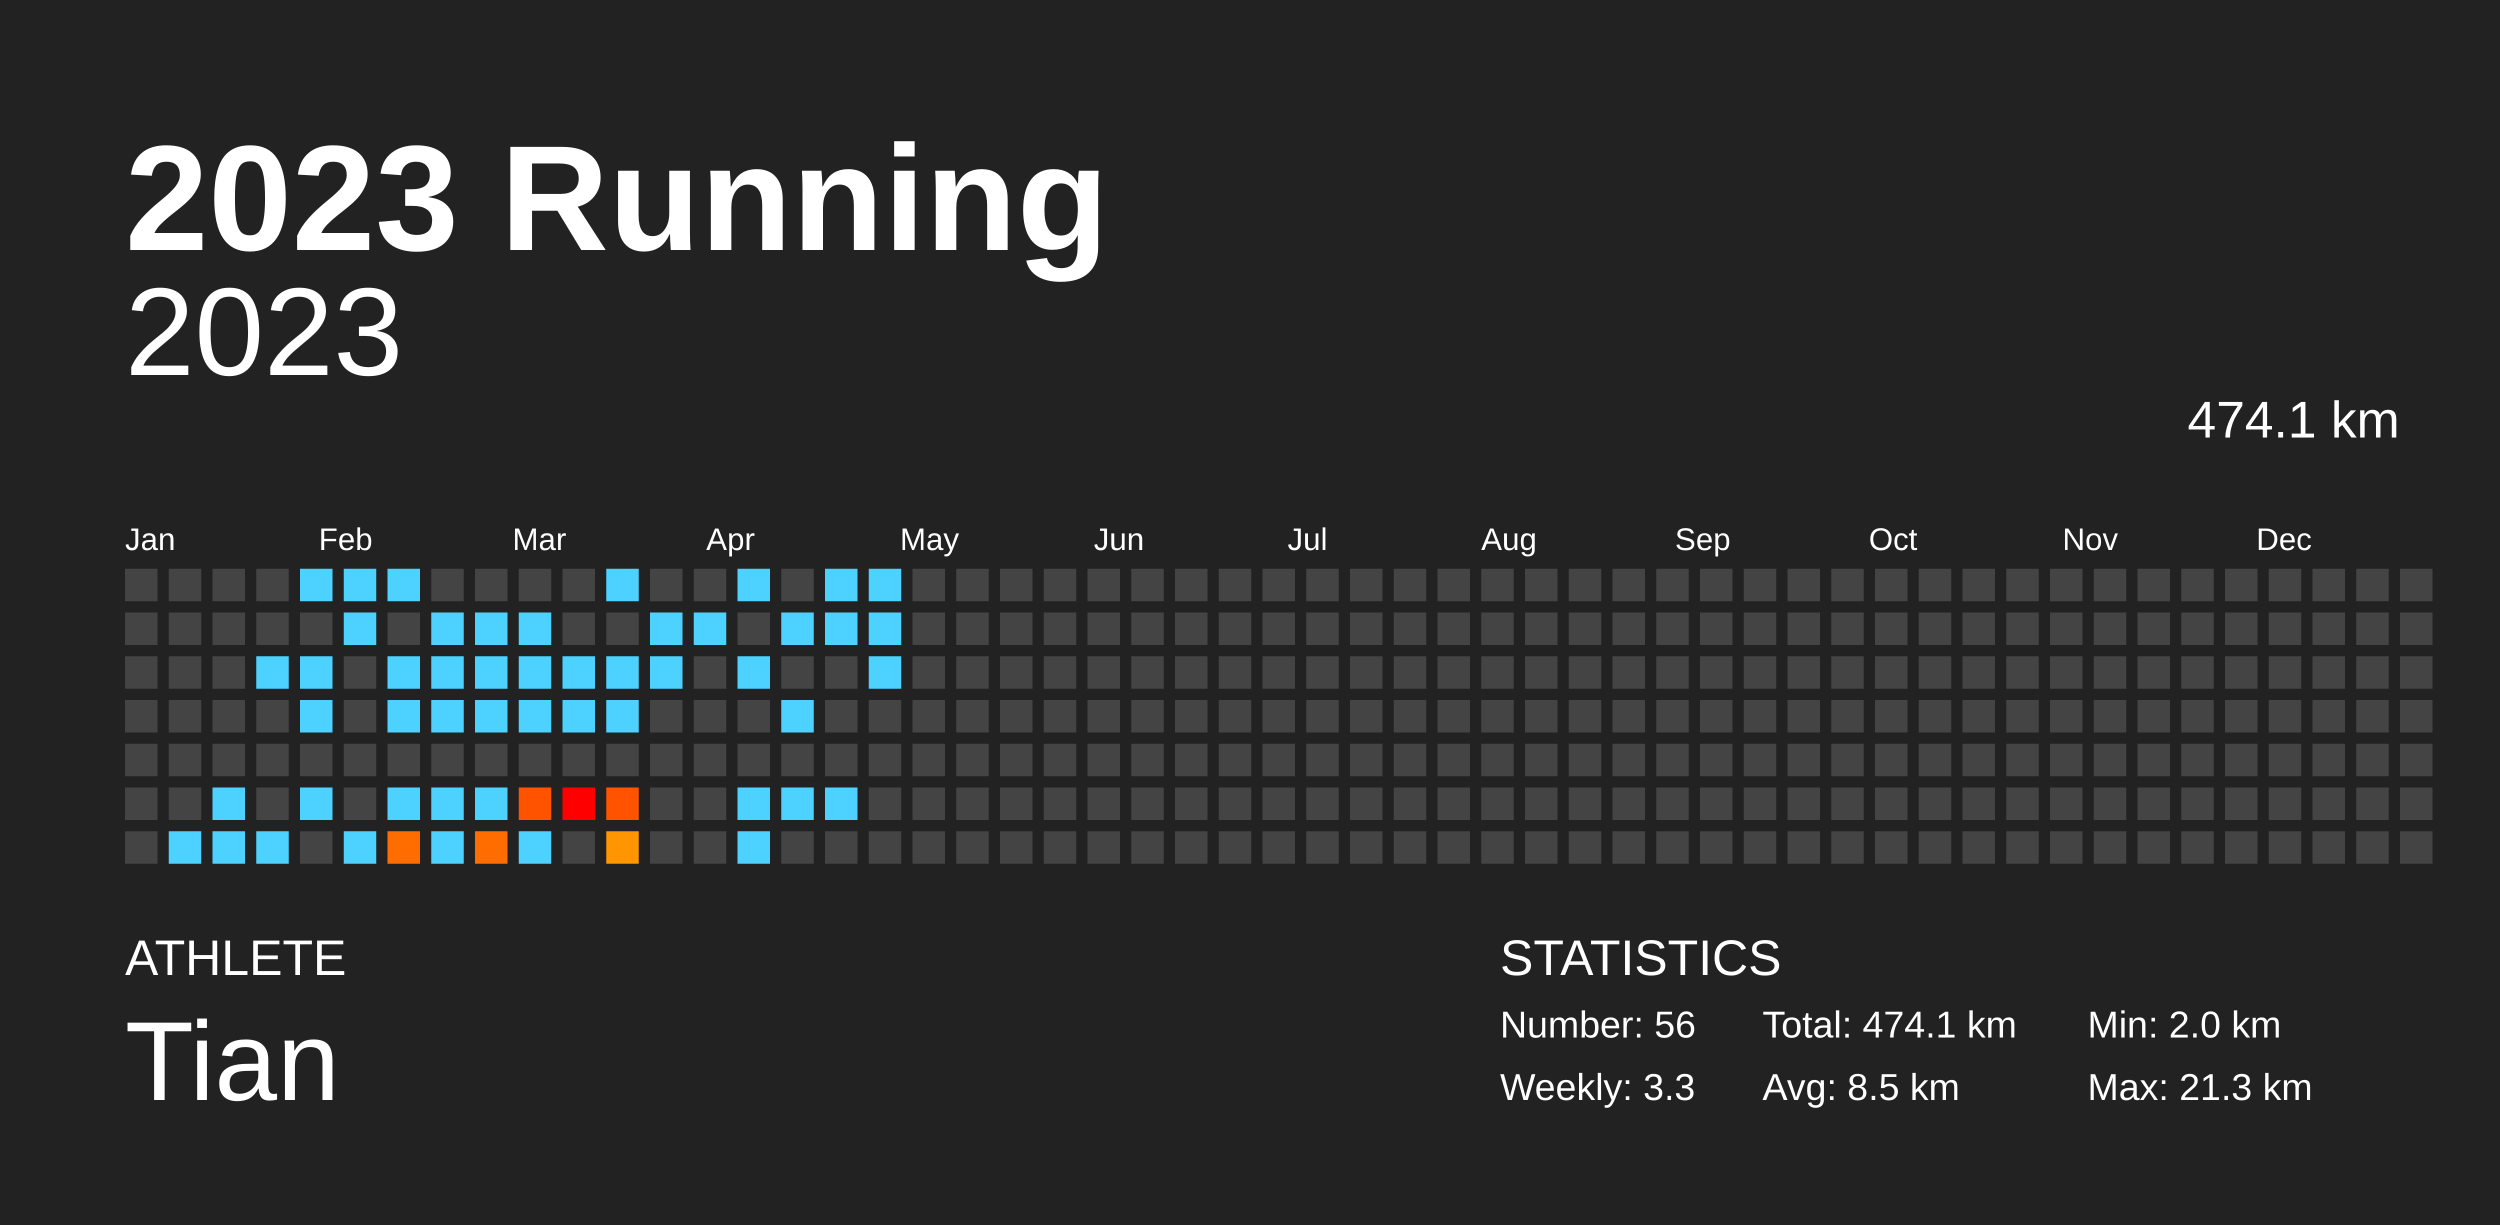
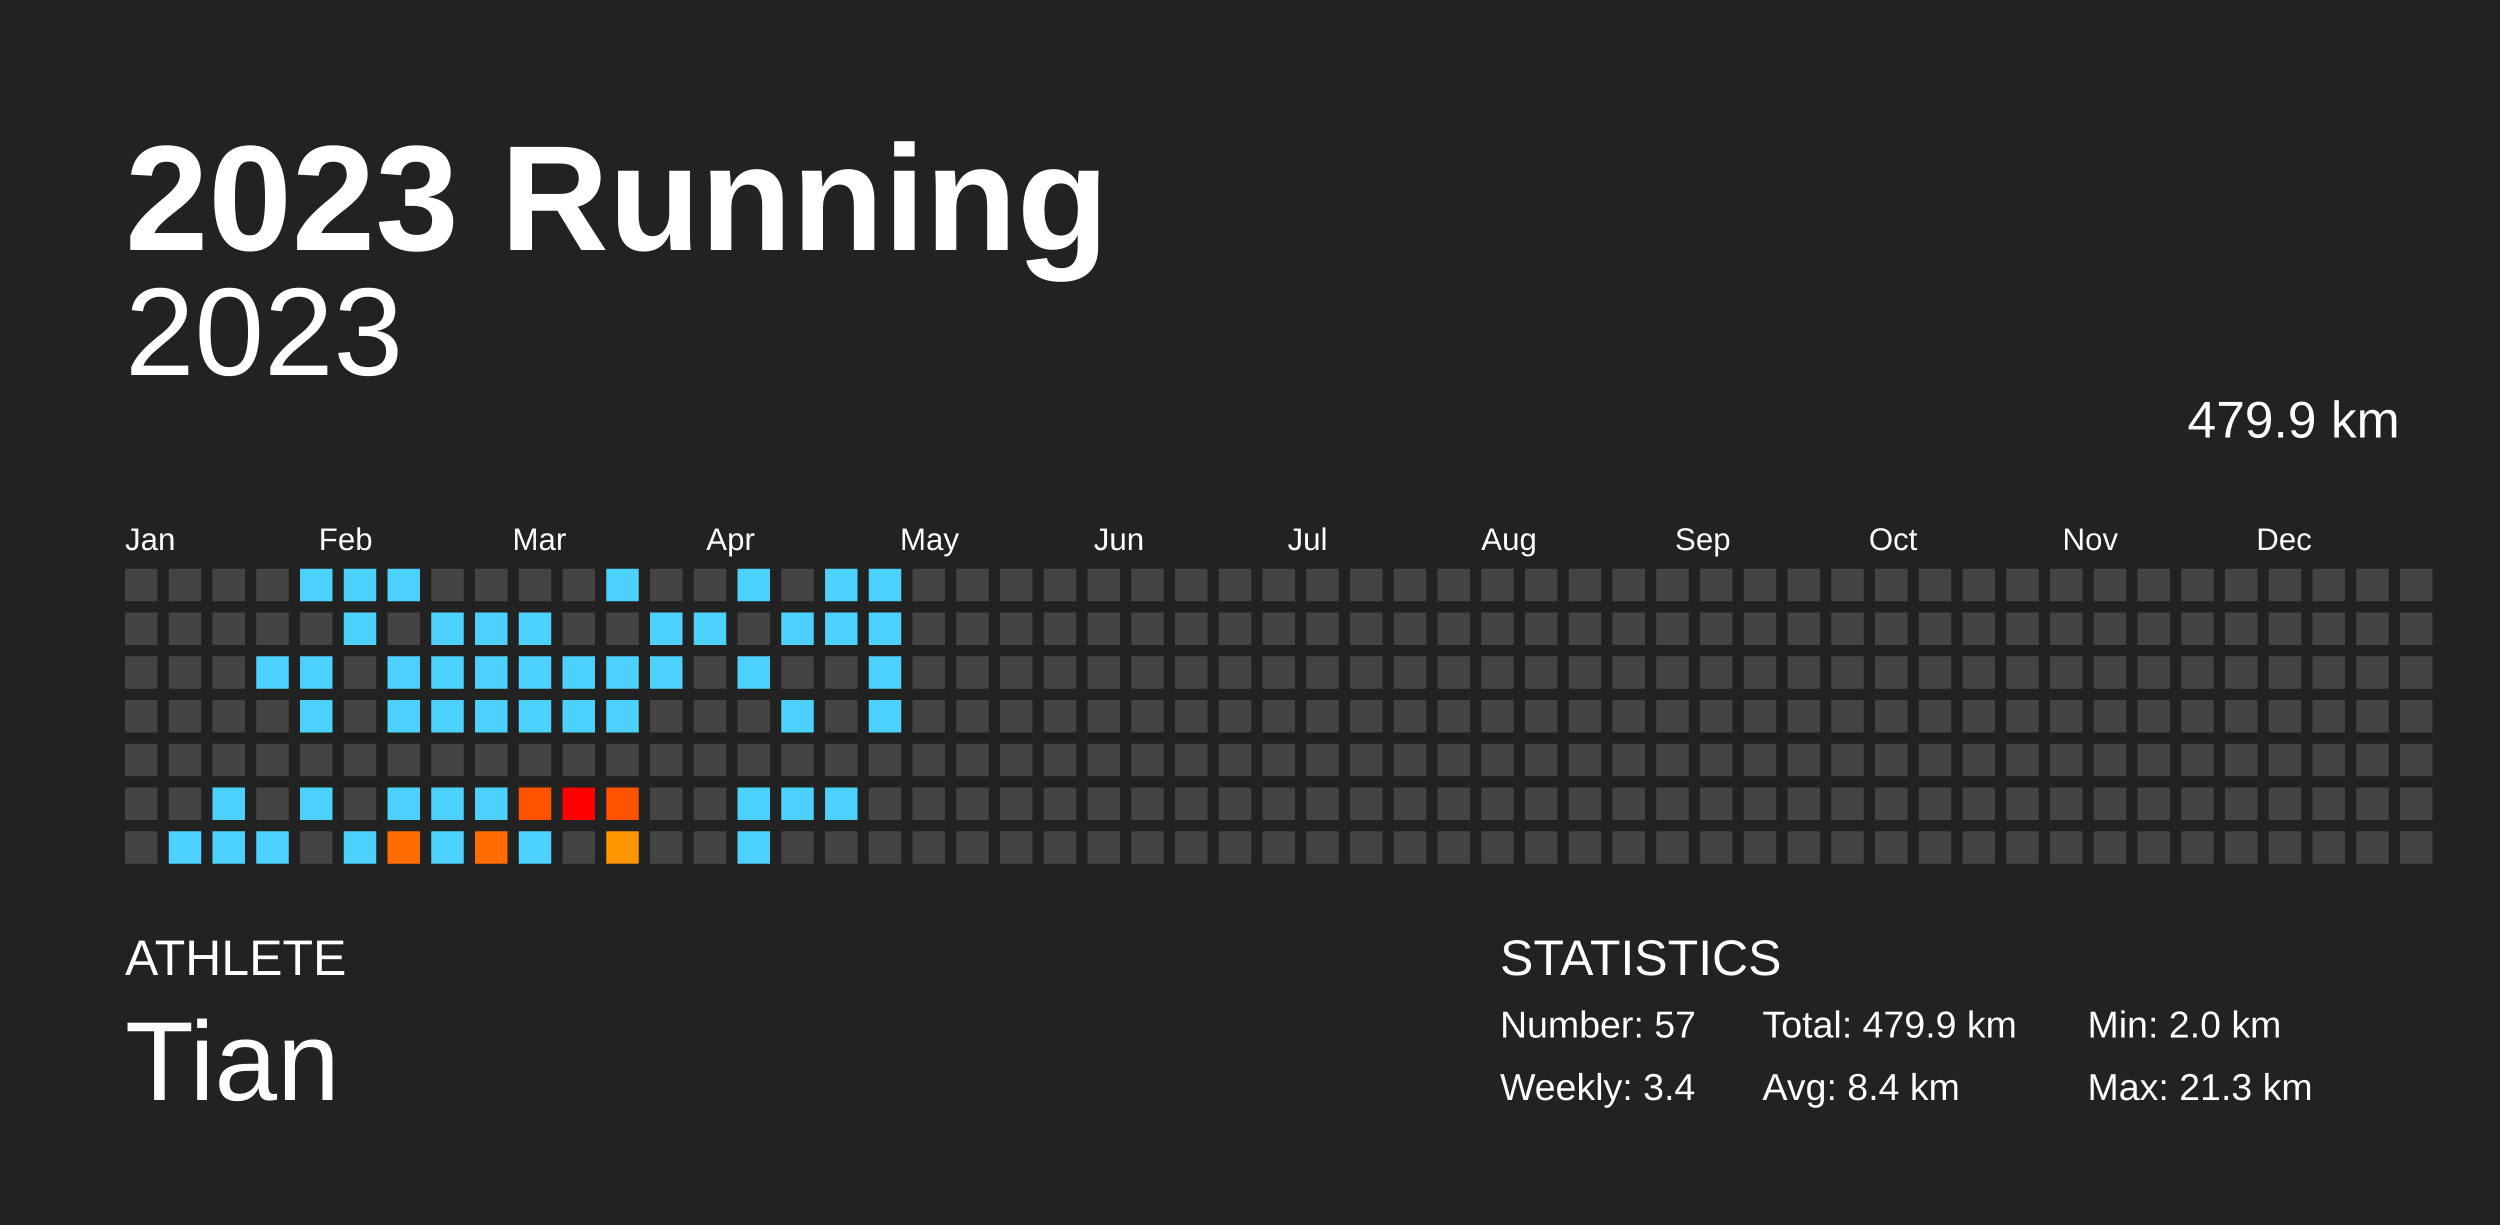
<svg xmlns="http://www.w3.org/2000/svg" baseProfile="full" height="98mm" version="1.1" viewBox="0,0,200,98" width="200mm">
  <defs />
  <rect fill="#222222" height="98" width="200" x="0" y="0" />
  <text fill="#FFFFFF" style="font-size:12px; font-family:Arial; font-weight:bold;" x="10" y="20">2023 Running</text>
  <text fill="#FFFFFF" style="font-size:4px; font-family:Arial" x="10" y="78">ATHLETE</text>
  <text fill="#FFFFFF" style="font-size:9px; font-family:Arial" x="10" y="88">Tian</text>
  <text fill="#FFFFFF" style="font-size:4px; font-family:Arial" x="120" y="78">STATISTICS</text>
-   <text fill="#FFFFFF" style="font-size:3px; font-family:Arial" x="120" y="83">Number: 56</text>
-   <text fill="#FFFFFF" style="font-size:3px; font-family:Arial" x="120" y="88">Weekly: 3.3</text>
-   <text fill="#FFFFFF" style="font-size:3px; font-family:Arial" x="141" y="83">Total: 474.1 km</text>
-   <text fill="#FFFFFF" style="font-size:3px; font-family:Arial" x="141" y="88">Avg: 8.5 km</text>
+   <text fill="#FFFFFF" style="font-size:3px; font-family:Arial" x="120" y="83">Number: 57</text>
+   <text fill="#FFFFFF" style="font-size:3px; font-family:Arial" x="120" y="88">Weekly: 3.4</text>
+   <text fill="#FFFFFF" style="font-size:3px; font-family:Arial" x="141" y="83">Total: 479.9 km</text>
+   <text fill="#FFFFFF" style="font-size:3px; font-family:Arial" x="141" y="88">Avg: 8.4 km</text>
  <text fill="#FFFFFF" style="font-size:3px; font-family:Arial" x="167" y="83">Min: 2.0 km</text>
  <text fill="#FFFFFF" style="font-size:3px; font-family:Arial" x="167" y="88">Max: 21.3 km</text>
  <text alignment-baseline="hanging" fill="#FFFFFF" style="font-size:10.0px; font-family:Arial;" x="10" y="30">2023</text>
-   <text alignment-baseline="hanging" fill="#FFFFFF" style="font-size:4.125px; font-family:Arial;" x="175" y="35">474.1 km</text>
+   <text alignment-baseline="hanging" fill="#FFFFFF" style="font-size:4.125px; font-family:Arial;" x="175" y="35">479.9 km</text>
  <text fill="#FFFFFF" style="font-size:2.5px; font-family:Arial" x="10.0" y="44">Jan</text>
  <text fill="#FFFFFF" style="font-size:2.5px; font-family:Arial" x="25.5" y="44">Feb</text>
  <text fill="#FFFFFF" style="font-size:2.5px; font-family:Arial" x="41.0" y="44">Mar</text>
  <text fill="#FFFFFF" style="font-size:2.5px; font-family:Arial" x="56.5" y="44">Apr</text>
  <text fill="#FFFFFF" style="font-size:2.5px; font-family:Arial" x="72.0" y="44">May</text>
  <text fill="#FFFFFF" style="font-size:2.5px; font-family:Arial" x="87.5" y="44">Jun</text>
  <text fill="#FFFFFF" style="font-size:2.5px; font-family:Arial" x="103.0" y="44">Jul</text>
  <text fill="#FFFFFF" style="font-size:2.5px; font-family:Arial" x="118.5" y="44">Aug</text>
  <text fill="#FFFFFF" style="font-size:2.5px; font-family:Arial" x="134.0" y="44">Sep</text>
  <text fill="#FFFFFF" style="font-size:2.5px; font-family:Arial" x="149.5" y="44">Oct</text>
  <text fill="#FFFFFF" style="font-size:2.5px; font-family:Arial" x="165.0" y="44">Nov</text>
  <text fill="#FFFFFF" style="font-size:2.5px; font-family:Arial" x="180.5" y="44">Dec</text>
  <rect fill="#444444" height="2.6" width="2.6" x="10.0" y="45.5" />
  <rect fill="#444444" height="2.6" width="2.6" x="10.0" y="49.0" />
  <rect fill="#444444" height="2.6" width="2.6" x="10.0" y="52.5" />
  <rect fill="#444444" height="2.6" width="2.6" x="10.0" y="56.0" />
  <rect fill="#444444" height="2.6" width="2.6" x="10.0" y="59.5" />
  <rect fill="#444444" height="2.6" width="2.6" x="10.0" y="63.0" />
  <rect fill="#444444" height="2.6" width="2.6" x="10.0" y="66.5" />
  <rect fill="#444444" height="2.6" width="2.6" x="13.5" y="45.5" />
  <rect fill="#444444" height="2.6" width="2.6" x="13.5" y="49.0" />
  <rect fill="#444444" height="2.6" width="2.6" x="13.5" y="52.5" />
  <rect fill="#444444" height="2.6" width="2.6" x="13.5" y="56.0" />
  <rect fill="#444444" height="2.6" width="2.6" x="13.5" y="59.5" />
  <rect fill="#444444" height="2.6" width="2.6" x="13.5" y="63.0" />
  <rect fill="#4dd2ff" height="2.6" width="2.6" x="13.5" y="66.5" />
  <rect fill="#444444" height="2.6" width="2.6" x="17.0" y="45.5" />
  <rect fill="#444444" height="2.6" width="2.6" x="17.0" y="49.0" />
  <rect fill="#444444" height="2.6" width="2.6" x="17.0" y="52.5" />
  <rect fill="#444444" height="2.6" width="2.6" x="17.0" y="56.0" />
  <rect fill="#444444" height="2.6" width="2.6" x="17.0" y="59.5" />
  <rect fill="#4dd2ff" height="2.6" width="2.6" x="17.0" y="63.0" />
  <rect fill="#4dd2ff" height="2.6" width="2.6" x="17.0" y="66.5" />
  <rect fill="#444444" height="2.6" width="2.6" x="20.5" y="45.5" />
  <rect fill="#444444" height="2.6" width="2.6" x="20.5" y="49.0" />
  <rect fill="#4dd2ff" height="2.6" width="2.6" x="20.5" y="52.5" />
  <rect fill="#444444" height="2.6" width="2.6" x="20.5" y="56.0" />
  <rect fill="#444444" height="2.6" width="2.6" x="20.5" y="59.5" />
  <rect fill="#444444" height="2.6" width="2.6" x="20.5" y="63.0" />
  <rect fill="#4dd2ff" height="2.6" width="2.6" x="20.5" y="66.5" />
  <rect fill="#4dd2ff" height="2.6" width="2.6" x="24.0" y="45.5" />
  <rect fill="#444444" height="2.6" width="2.6" x="24.0" y="49.0" />
  <rect fill="#4dd2ff" height="2.6" width="2.6" x="24.0" y="52.5" />
  <rect fill="#4dd2ff" height="2.6" width="2.6" x="24.0" y="56.0" />
  <rect fill="#444444" height="2.6" width="2.6" x="24.0" y="59.5" />
  <rect fill="#4dd2ff" height="2.6" width="2.6" x="24.0" y="63.0" />
  <rect fill="#444444" height="2.6" width="2.6" x="24.0" y="66.5" />
  <rect fill="#4dd2ff" height="2.6" width="2.6" x="27.5" y="45.5" />
  <rect fill="#4dd2ff" height="2.6" width="2.6" x="27.5" y="49.0" />
  <rect fill="#444444" height="2.6" width="2.6" x="27.5" y="52.5" />
  <rect fill="#444444" height="2.6" width="2.6" x="27.5" y="56.0" />
  <rect fill="#444444" height="2.6" width="2.6" x="27.5" y="59.5" />
  <rect fill="#444444" height="2.6" width="2.6" x="27.5" y="63.0" />
  <rect fill="#4dd2ff" height="2.6" width="2.6" x="27.5" y="66.5" />
  <rect fill="#4dd2ff" height="2.6" width="2.6" x="31.0" y="45.5" />
  <rect fill="#444444" height="2.6" width="2.6" x="31.0" y="49.0" />
  <rect fill="#4dd2ff" height="2.6" width="2.6" x="31.0" y="52.5" />
  <rect fill="#4dd2ff" height="2.6" width="2.6" x="31.0" y="56.0" />
  <rect fill="#444444" height="2.6" width="2.6" x="31.0" y="59.5" />
  <rect fill="#4dd2ff" height="2.6" width="2.6" x="31.0" y="63.0" />
  <rect fill="#ff6d00" height="2.6" width="2.6" x="31.0" y="66.5" />
  <rect fill="#444444" height="2.6" width="2.6" x="34.5" y="45.5" />
  <rect fill="#4dd2ff" height="2.6" width="2.6" x="34.5" y="49.0" />
  <rect fill="#4dd2ff" height="2.6" width="2.6" x="34.5" y="52.5" />
  <rect fill="#4dd2ff" height="2.6" width="2.6" x="34.5" y="56.0" />
  <rect fill="#444444" height="2.6" width="2.6" x="34.5" y="59.5" />
  <rect fill="#4dd2ff" height="2.6" width="2.6" x="34.5" y="63.0" />
  <rect fill="#4dd2ff" height="2.6" width="2.6" x="34.5" y="66.5" />
  <rect fill="#444444" height="2.6" width="2.6" x="38.0" y="45.5" />
  <rect fill="#4dd2ff" height="2.6" width="2.6" x="38.0" y="49.0" />
  <rect fill="#4dd2ff" height="2.6" width="2.6" x="38.0" y="52.5" />
  <rect fill="#4dd2ff" height="2.6" width="2.6" x="38.0" y="56.0" />
  <rect fill="#444444" height="2.6" width="2.6" x="38.0" y="59.5" />
  <rect fill="#4dd2ff" height="2.6" width="2.6" x="38.0" y="63.0" />
  <rect fill="#ff6d00" height="2.6" width="2.6" x="38.0" y="66.5" />
  <rect fill="#444444" height="2.6" width="2.6" x="41.5" y="45.5" />
  <rect fill="#4dd2ff" height="2.6" width="2.6" x="41.5" y="49.0" />
  <rect fill="#4dd2ff" height="2.6" width="2.6" x="41.5" y="52.5" />
  <rect fill="#4dd2ff" height="2.6" width="2.6" x="41.5" y="56.0" />
  <rect fill="#444444" height="2.6" width="2.6" x="41.5" y="59.5" />
  <rect fill="#ff5300" height="2.6" width="2.6" x="41.5" y="63.0" />
  <rect fill="#4dd2ff" height="2.6" width="2.6" x="41.5" y="66.5" />
  <rect fill="#444444" height="2.6" width="2.6" x="45.0" y="45.5" />
  <rect fill="#444444" height="2.6" width="2.6" x="45.0" y="49.0" />
  <rect fill="#4dd2ff" height="2.6" width="2.6" x="45.0" y="52.5" />
  <rect fill="#4dd2ff" height="2.6" width="2.6" x="45.0" y="56.0" />
  <rect fill="#444444" height="2.6" width="2.6" x="45.0" y="59.5" />
  <rect fill="red" height="2.6" width="2.6" x="45.0" y="63.0" />
  <rect fill="#444444" height="2.6" width="2.6" x="45.0" y="66.5" />
  <rect fill="#4dd2ff" height="2.6" width="2.6" x="48.5" y="45.5" />
  <rect fill="#444444" height="2.6" width="2.6" x="48.5" y="49.0" />
  <rect fill="#4dd2ff" height="2.6" width="2.6" x="48.5" y="52.5" />
  <rect fill="#4dd2ff" height="2.6" width="2.6" x="48.5" y="56.0" />
  <rect fill="#444444" height="2.6" width="2.6" x="48.5" y="59.5" />
  <rect fill="#ff5300" height="2.6" width="2.6" x="48.5" y="63.0" />
  <rect fill="#ff9500" height="2.6" width="2.6" x="48.5" y="66.5" />
  <rect fill="#444444" height="2.6" width="2.6" x="52.0" y="45.5" />
  <rect fill="#4dd2ff" height="2.6" width="2.6" x="52.0" y="49.0" />
  <rect fill="#4dd2ff" height="2.6" width="2.6" x="52.0" y="52.5" />
  <rect fill="#444444" height="2.6" width="2.6" x="52.0" y="56.0" />
  <rect fill="#444444" height="2.6" width="2.6" x="52.0" y="59.5" />
  <rect fill="#444444" height="2.6" width="2.6" x="52.0" y="63.0" />
  <rect fill="#444444" height="2.6" width="2.6" x="52.0" y="66.5" />
  <rect fill="#444444" height="2.6" width="2.6" x="55.5" y="45.5" />
  <rect fill="#4dd2ff" height="2.6" width="2.6" x="55.5" y="49.0" />
  <rect fill="#444444" height="2.6" width="2.6" x="55.5" y="52.5" />
  <rect fill="#444444" height="2.6" width="2.6" x="55.5" y="56.0" />
  <rect fill="#444444" height="2.6" width="2.6" x="55.5" y="59.5" />
  <rect fill="#444444" height="2.6" width="2.6" x="55.5" y="63.0" />
  <rect fill="#444444" height="2.6" width="2.6" x="55.5" y="66.5" />
  <rect fill="#4dd2ff" height="2.6" width="2.6" x="59.0" y="45.5" />
  <rect fill="#444444" height="2.6" width="2.6" x="59.0" y="49.0" />
  <rect fill="#4dd2ff" height="2.6" width="2.6" x="59.0" y="52.5" />
  <rect fill="#444444" height="2.6" width="2.6" x="59.0" y="56.0" />
  <rect fill="#444444" height="2.6" width="2.6" x="59.0" y="59.5" />
  <rect fill="#4dd2ff" height="2.6" width="2.6" x="59.0" y="63.0" />
  <rect fill="#4dd2ff" height="2.6" width="2.6" x="59.0" y="66.5" />
  <rect fill="#444444" height="2.6" width="2.6" x="62.5" y="45.5" />
  <rect fill="#4dd2ff" height="2.6" width="2.6" x="62.5" y="49.0" />
  <rect fill="#444444" height="2.6" width="2.6" x="62.5" y="52.5" />
  <rect fill="#4dd2ff" height="2.6" width="2.6" x="62.5" y="56.0" />
  <rect fill="#444444" height="2.6" width="2.6" x="62.5" y="59.5" />
  <rect fill="#4dd2ff" height="2.6" width="2.6" x="62.5" y="63.0" />
  <rect fill="#444444" height="2.6" width="2.6" x="62.5" y="66.5" />
  <rect fill="#4dd2ff" height="2.6" width="2.6" x="66.0" y="45.5" />
  <rect fill="#4dd2ff" height="2.6" width="2.6" x="66.0" y="49.0" />
  <rect fill="#444444" height="2.6" width="2.6" x="66.0" y="52.5" />
  <rect fill="#444444" height="2.6" width="2.6" x="66.0" y="56.0" />
  <rect fill="#444444" height="2.6" width="2.6" x="66.0" y="59.5" />
  <rect fill="#4dd2ff" height="2.6" width="2.6" x="66.0" y="63.0" />
  <rect fill="#444444" height="2.6" width="2.6" x="66.0" y="66.5" />
  <rect fill="#4dd2ff" height="2.6" width="2.6" x="69.5" y="45.5" />
  <rect fill="#4dd2ff" height="2.6" width="2.6" x="69.5" y="49.0" />
  <rect fill="#4dd2ff" height="2.6" width="2.6" x="69.5" y="52.5" />
-   <rect fill="#444444" height="2.6" width="2.6" x="69.5" y="56.0" />
+   <rect fill="#4dd2ff" height="2.6" width="2.6" x="69.5" y="56.0" />
  <rect fill="#444444" height="2.6" width="2.6" x="69.5" y="59.5" />
  <rect fill="#444444" height="2.6" width="2.6" x="69.5" y="63.0" />
  <rect fill="#444444" height="2.6" width="2.6" x="69.5" y="66.5" />
  <rect fill="#444444" height="2.6" width="2.6" x="73.0" y="45.5" />
  <rect fill="#444444" height="2.6" width="2.6" x="73.0" y="49.0" />
  <rect fill="#444444" height="2.6" width="2.6" x="73.0" y="52.5" />
  <rect fill="#444444" height="2.6" width="2.6" x="73.0" y="56.0" />
  <rect fill="#444444" height="2.6" width="2.6" x="73.0" y="59.5" />
  <rect fill="#444444" height="2.6" width="2.6" x="73.0" y="63.0" />
  <rect fill="#444444" height="2.6" width="2.6" x="73.0" y="66.5" />
  <rect fill="#444444" height="2.6" width="2.6" x="76.5" y="45.5" />
  <rect fill="#444444" height="2.6" width="2.6" x="76.5" y="49.0" />
  <rect fill="#444444" height="2.6" width="2.6" x="76.5" y="52.5" />
  <rect fill="#444444" height="2.6" width="2.6" x="76.5" y="56.0" />
  <rect fill="#444444" height="2.6" width="2.6" x="76.5" y="59.5" />
  <rect fill="#444444" height="2.6" width="2.6" x="76.5" y="63.0" />
  <rect fill="#444444" height="2.6" width="2.6" x="76.5" y="66.5" />
  <rect fill="#444444" height="2.6" width="2.6" x="80.0" y="45.5" />
  <rect fill="#444444" height="2.6" width="2.6" x="80.0" y="49.0" />
  <rect fill="#444444" height="2.6" width="2.6" x="80.0" y="52.5" />
  <rect fill="#444444" height="2.6" width="2.6" x="80.0" y="56.0" />
  <rect fill="#444444" height="2.6" width="2.6" x="80.0" y="59.5" />
  <rect fill="#444444" height="2.6" width="2.6" x="80.0" y="63.0" />
  <rect fill="#444444" height="2.6" width="2.6" x="80.0" y="66.5" />
  <rect fill="#444444" height="2.6" width="2.6" x="83.5" y="45.5" />
  <rect fill="#444444" height="2.6" width="2.6" x="83.5" y="49.0" />
  <rect fill="#444444" height="2.6" width="2.6" x="83.5" y="52.5" />
  <rect fill="#444444" height="2.6" width="2.6" x="83.5" y="56.0" />
  <rect fill="#444444" height="2.6" width="2.6" x="83.5" y="59.5" />
  <rect fill="#444444" height="2.6" width="2.6" x="83.5" y="63.0" />
  <rect fill="#444444" height="2.6" width="2.6" x="83.5" y="66.5" />
  <rect fill="#444444" height="2.6" width="2.6" x="87.0" y="45.5" />
  <rect fill="#444444" height="2.6" width="2.6" x="87.0" y="49.0" />
  <rect fill="#444444" height="2.6" width="2.6" x="87.0" y="52.5" />
  <rect fill="#444444" height="2.6" width="2.6" x="87.0" y="56.0" />
  <rect fill="#444444" height="2.6" width="2.6" x="87.0" y="59.5" />
  <rect fill="#444444" height="2.6" width="2.6" x="87.0" y="63.0" />
  <rect fill="#444444" height="2.6" width="2.6" x="87.0" y="66.5" />
  <rect fill="#444444" height="2.6" width="2.6" x="90.5" y="45.5" />
  <rect fill="#444444" height="2.6" width="2.6" x="90.5" y="49.0" />
  <rect fill="#444444" height="2.6" width="2.6" x="90.5" y="52.5" />
  <rect fill="#444444" height="2.6" width="2.6" x="90.5" y="56.0" />
  <rect fill="#444444" height="2.6" width="2.6" x="90.5" y="59.5" />
  <rect fill="#444444" height="2.6" width="2.6" x="90.5" y="63.0" />
  <rect fill="#444444" height="2.6" width="2.6" x="90.5" y="66.5" />
  <rect fill="#444444" height="2.6" width="2.6" x="94.0" y="45.5" />
  <rect fill="#444444" height="2.6" width="2.6" x="94.0" y="49.0" />
  <rect fill="#444444" height="2.6" width="2.6" x="94.0" y="52.5" />
  <rect fill="#444444" height="2.6" width="2.6" x="94.0" y="56.0" />
  <rect fill="#444444" height="2.6" width="2.6" x="94.0" y="59.5" />
  <rect fill="#444444" height="2.6" width="2.6" x="94.0" y="63.0" />
  <rect fill="#444444" height="2.6" width="2.6" x="94.0" y="66.5" />
  <rect fill="#444444" height="2.6" width="2.6" x="97.5" y="45.5" />
  <rect fill="#444444" height="2.6" width="2.6" x="97.5" y="49.0" />
  <rect fill="#444444" height="2.6" width="2.6" x="97.5" y="52.5" />
  <rect fill="#444444" height="2.6" width="2.6" x="97.5" y="56.0" />
  <rect fill="#444444" height="2.6" width="2.6" x="97.5" y="59.5" />
  <rect fill="#444444" height="2.6" width="2.6" x="97.5" y="63.0" />
  <rect fill="#444444" height="2.6" width="2.6" x="97.5" y="66.5" />
  <rect fill="#444444" height="2.6" width="2.6" x="101.0" y="45.5" />
  <rect fill="#444444" height="2.6" width="2.6" x="101.0" y="49.0" />
  <rect fill="#444444" height="2.6" width="2.6" x="101.0" y="52.5" />
  <rect fill="#444444" height="2.6" width="2.6" x="101.0" y="56.0" />
  <rect fill="#444444" height="2.6" width="2.6" x="101.0" y="59.5" />
  <rect fill="#444444" height="2.6" width="2.6" x="101.0" y="63.0" />
  <rect fill="#444444" height="2.6" width="2.6" x="101.0" y="66.5" />
  <rect fill="#444444" height="2.6" width="2.6" x="104.5" y="45.5" />
  <rect fill="#444444" height="2.6" width="2.6" x="104.5" y="49.0" />
  <rect fill="#444444" height="2.6" width="2.6" x="104.5" y="52.5" />
  <rect fill="#444444" height="2.6" width="2.6" x="104.5" y="56.0" />
  <rect fill="#444444" height="2.6" width="2.6" x="104.5" y="59.5" />
  <rect fill="#444444" height="2.6" width="2.6" x="104.5" y="63.0" />
  <rect fill="#444444" height="2.6" width="2.6" x="104.5" y="66.5" />
  <rect fill="#444444" height="2.6" width="2.6" x="108.0" y="45.5" />
  <rect fill="#444444" height="2.6" width="2.6" x="108.0" y="49.0" />
  <rect fill="#444444" height="2.6" width="2.6" x="108.0" y="52.5" />
  <rect fill="#444444" height="2.6" width="2.6" x="108.0" y="56.0" />
  <rect fill="#444444" height="2.6" width="2.6" x="108.0" y="59.5" />
  <rect fill="#444444" height="2.6" width="2.6" x="108.0" y="63.0" />
  <rect fill="#444444" height="2.6" width="2.6" x="108.0" y="66.5" />
  <rect fill="#444444" height="2.6" width="2.6" x="111.5" y="45.5" />
  <rect fill="#444444" height="2.6" width="2.6" x="111.5" y="49.0" />
  <rect fill="#444444" height="2.6" width="2.6" x="111.5" y="52.5" />
  <rect fill="#444444" height="2.6" width="2.6" x="111.5" y="56.0" />
  <rect fill="#444444" height="2.6" width="2.6" x="111.5" y="59.5" />
  <rect fill="#444444" height="2.6" width="2.6" x="111.5" y="63.0" />
  <rect fill="#444444" height="2.6" width="2.6" x="111.5" y="66.5" />
  <rect fill="#444444" height="2.6" width="2.6" x="115.0" y="45.5" />
  <rect fill="#444444" height="2.6" width="2.6" x="115.0" y="49.0" />
  <rect fill="#444444" height="2.6" width="2.6" x="115.0" y="52.5" />
  <rect fill="#444444" height="2.6" width="2.6" x="115.0" y="56.0" />
  <rect fill="#444444" height="2.6" width="2.6" x="115.0" y="59.5" />
  <rect fill="#444444" height="2.6" width="2.6" x="115.0" y="63.0" />
  <rect fill="#444444" height="2.6" width="2.6" x="115.0" y="66.5" />
  <rect fill="#444444" height="2.6" width="2.6" x="118.5" y="45.5" />
  <rect fill="#444444" height="2.6" width="2.6" x="118.5" y="49.0" />
  <rect fill="#444444" height="2.6" width="2.6" x="118.5" y="52.5" />
  <rect fill="#444444" height="2.6" width="2.6" x="118.5" y="56.0" />
  <rect fill="#444444" height="2.6" width="2.6" x="118.5" y="59.5" />
  <rect fill="#444444" height="2.6" width="2.6" x="118.5" y="63.0" />
  <rect fill="#444444" height="2.6" width="2.6" x="118.5" y="66.5" />
  <rect fill="#444444" height="2.6" width="2.6" x="122.0" y="45.5" />
  <rect fill="#444444" height="2.6" width="2.6" x="122.0" y="49.0" />
  <rect fill="#444444" height="2.6" width="2.6" x="122.0" y="52.5" />
  <rect fill="#444444" height="2.6" width="2.6" x="122.0" y="56.0" />
  <rect fill="#444444" height="2.6" width="2.6" x="122.0" y="59.5" />
  <rect fill="#444444" height="2.6" width="2.6" x="122.0" y="63.0" />
  <rect fill="#444444" height="2.6" width="2.6" x="122.0" y="66.5" />
  <rect fill="#444444" height="2.6" width="2.6" x="125.5" y="45.5" />
  <rect fill="#444444" height="2.6" width="2.6" x="125.5" y="49.0" />
  <rect fill="#444444" height="2.6" width="2.6" x="125.5" y="52.5" />
  <rect fill="#444444" height="2.6" width="2.6" x="125.5" y="56.0" />
  <rect fill="#444444" height="2.6" width="2.6" x="125.5" y="59.5" />
  <rect fill="#444444" height="2.6" width="2.6" x="125.5" y="63.0" />
  <rect fill="#444444" height="2.6" width="2.6" x="125.5" y="66.5" />
  <rect fill="#444444" height="2.6" width="2.6" x="129.0" y="45.5" />
  <rect fill="#444444" height="2.6" width="2.6" x="129.0" y="49.0" />
  <rect fill="#444444" height="2.6" width="2.6" x="129.0" y="52.5" />
  <rect fill="#444444" height="2.6" width="2.6" x="129.0" y="56.0" />
  <rect fill="#444444" height="2.6" width="2.6" x="129.0" y="59.5" />
  <rect fill="#444444" height="2.6" width="2.6" x="129.0" y="63.0" />
  <rect fill="#444444" height="2.6" width="2.6" x="129.0" y="66.5" />
  <rect fill="#444444" height="2.6" width="2.6" x="132.5" y="45.5" />
  <rect fill="#444444" height="2.6" width="2.6" x="132.5" y="49.0" />
  <rect fill="#444444" height="2.6" width="2.6" x="132.5" y="52.5" />
  <rect fill="#444444" height="2.6" width="2.6" x="132.5" y="56.0" />
  <rect fill="#444444" height="2.6" width="2.6" x="132.5" y="59.5" />
  <rect fill="#444444" height="2.6" width="2.6" x="132.5" y="63.0" />
  <rect fill="#444444" height="2.6" width="2.6" x="132.5" y="66.5" />
  <rect fill="#444444" height="2.6" width="2.6" x="136.0" y="45.5" />
  <rect fill="#444444" height="2.6" width="2.6" x="136.0" y="49.0" />
  <rect fill="#444444" height="2.6" width="2.6" x="136.0" y="52.5" />
  <rect fill="#444444" height="2.6" width="2.6" x="136.0" y="56.0" />
  <rect fill="#444444" height="2.6" width="2.6" x="136.0" y="59.5" />
  <rect fill="#444444" height="2.6" width="2.6" x="136.0" y="63.0" />
  <rect fill="#444444" height="2.6" width="2.6" x="136.0" y="66.5" />
  <rect fill="#444444" height="2.6" width="2.6" x="139.5" y="45.5" />
  <rect fill="#444444" height="2.6" width="2.6" x="139.5" y="49.0" />
  <rect fill="#444444" height="2.6" width="2.6" x="139.5" y="52.5" />
  <rect fill="#444444" height="2.6" width="2.6" x="139.5" y="56.0" />
  <rect fill="#444444" height="2.6" width="2.6" x="139.5" y="59.5" />
  <rect fill="#444444" height="2.6" width="2.6" x="139.5" y="63.0" />
  <rect fill="#444444" height="2.6" width="2.6" x="139.5" y="66.5" />
  <rect fill="#444444" height="2.6" width="2.6" x="143.0" y="45.5" />
  <rect fill="#444444" height="2.6" width="2.6" x="143.0" y="49.0" />
  <rect fill="#444444" height="2.6" width="2.6" x="143.0" y="52.5" />
  <rect fill="#444444" height="2.6" width="2.6" x="143.0" y="56.0" />
  <rect fill="#444444" height="2.6" width="2.6" x="143.0" y="59.5" />
  <rect fill="#444444" height="2.6" width="2.6" x="143.0" y="63.0" />
  <rect fill="#444444" height="2.6" width="2.6" x="143.0" y="66.5" />
  <rect fill="#444444" height="2.6" width="2.6" x="146.5" y="45.5" />
  <rect fill="#444444" height="2.6" width="2.6" x="146.5" y="49.0" />
  <rect fill="#444444" height="2.6" width="2.6" x="146.5" y="52.5" />
  <rect fill="#444444" height="2.6" width="2.6" x="146.5" y="56.0" />
  <rect fill="#444444" height="2.6" width="2.6" x="146.5" y="59.5" />
  <rect fill="#444444" height="2.6" width="2.6" x="146.5" y="63.0" />
  <rect fill="#444444" height="2.6" width="2.6" x="146.5" y="66.5" />
  <rect fill="#444444" height="2.6" width="2.6" x="150.0" y="45.5" />
  <rect fill="#444444" height="2.6" width="2.6" x="150.0" y="49.0" />
  <rect fill="#444444" height="2.6" width="2.6" x="150.0" y="52.5" />
  <rect fill="#444444" height="2.6" width="2.6" x="150.0" y="56.0" />
  <rect fill="#444444" height="2.6" width="2.6" x="150.0" y="59.5" />
  <rect fill="#444444" height="2.6" width="2.6" x="150.0" y="63.0" />
  <rect fill="#444444" height="2.6" width="2.6" x="150.0" y="66.5" />
  <rect fill="#444444" height="2.6" width="2.6" x="153.5" y="45.5" />
  <rect fill="#444444" height="2.6" width="2.6" x="153.5" y="49.0" />
  <rect fill="#444444" height="2.6" width="2.6" x="153.5" y="52.5" />
  <rect fill="#444444" height="2.6" width="2.6" x="153.5" y="56.0" />
  <rect fill="#444444" height="2.6" width="2.6" x="153.5" y="59.5" />
  <rect fill="#444444" height="2.6" width="2.6" x="153.5" y="63.0" />
  <rect fill="#444444" height="2.6" width="2.6" x="153.5" y="66.5" />
  <rect fill="#444444" height="2.6" width="2.6" x="157.0" y="45.5" />
  <rect fill="#444444" height="2.6" width="2.6" x="157.0" y="49.0" />
  <rect fill="#444444" height="2.6" width="2.6" x="157.0" y="52.5" />
  <rect fill="#444444" height="2.6" width="2.6" x="157.0" y="56.0" />
  <rect fill="#444444" height="2.6" width="2.6" x="157.0" y="59.5" />
  <rect fill="#444444" height="2.6" width="2.6" x="157.0" y="63.0" />
  <rect fill="#444444" height="2.6" width="2.6" x="157.0" y="66.5" />
  <rect fill="#444444" height="2.6" width="2.6" x="160.5" y="45.5" />
  <rect fill="#444444" height="2.6" width="2.6" x="160.5" y="49.0" />
  <rect fill="#444444" height="2.6" width="2.6" x="160.5" y="52.5" />
  <rect fill="#444444" height="2.6" width="2.6" x="160.5" y="56.0" />
  <rect fill="#444444" height="2.6" width="2.6" x="160.5" y="59.5" />
  <rect fill="#444444" height="2.6" width="2.6" x="160.5" y="63.0" />
  <rect fill="#444444" height="2.6" width="2.6" x="160.5" y="66.5" />
  <rect fill="#444444" height="2.6" width="2.6" x="164.0" y="45.5" />
  <rect fill="#444444" height="2.6" width="2.6" x="164.0" y="49.0" />
  <rect fill="#444444" height="2.6" width="2.6" x="164.0" y="52.5" />
  <rect fill="#444444" height="2.6" width="2.6" x="164.0" y="56.0" />
  <rect fill="#444444" height="2.6" width="2.6" x="164.0" y="59.5" />
  <rect fill="#444444" height="2.6" width="2.6" x="164.0" y="63.0" />
  <rect fill="#444444" height="2.6" width="2.6" x="164.0" y="66.5" />
  <rect fill="#444444" height="2.6" width="2.6" x="167.5" y="45.5" />
  <rect fill="#444444" height="2.6" width="2.6" x="167.5" y="49.0" />
  <rect fill="#444444" height="2.6" width="2.6" x="167.5" y="52.5" />
  <rect fill="#444444" height="2.6" width="2.6" x="167.5" y="56.0" />
  <rect fill="#444444" height="2.6" width="2.6" x="167.5" y="59.5" />
  <rect fill="#444444" height="2.6" width="2.6" x="167.5" y="63.0" />
  <rect fill="#444444" height="2.6" width="2.6" x="167.5" y="66.5" />
  <rect fill="#444444" height="2.6" width="2.6" x="171.0" y="45.5" />
  <rect fill="#444444" height="2.6" width="2.6" x="171.0" y="49.0" />
  <rect fill="#444444" height="2.6" width="2.6" x="171.0" y="52.5" />
  <rect fill="#444444" height="2.6" width="2.6" x="171.0" y="56.0" />
  <rect fill="#444444" height="2.6" width="2.6" x="171.0" y="59.5" />
  <rect fill="#444444" height="2.6" width="2.6" x="171.0" y="63.0" />
  <rect fill="#444444" height="2.6" width="2.6" x="171.0" y="66.5" />
  <rect fill="#444444" height="2.6" width="2.6" x="174.5" y="45.5" />
  <rect fill="#444444" height="2.6" width="2.6" x="174.5" y="49.0" />
  <rect fill="#444444" height="2.6" width="2.6" x="174.5" y="52.5" />
  <rect fill="#444444" height="2.6" width="2.6" x="174.5" y="56.0" />
  <rect fill="#444444" height="2.6" width="2.6" x="174.5" y="59.5" />
  <rect fill="#444444" height="2.6" width="2.6" x="174.5" y="63.0" />
  <rect fill="#444444" height="2.6" width="2.6" x="174.5" y="66.5" />
  <rect fill="#444444" height="2.6" width="2.6" x="178.0" y="45.5" />
  <rect fill="#444444" height="2.6" width="2.6" x="178.0" y="49.0" />
  <rect fill="#444444" height="2.6" width="2.6" x="178.0" y="52.5" />
  <rect fill="#444444" height="2.6" width="2.6" x="178.0" y="56.0" />
  <rect fill="#444444" height="2.6" width="2.6" x="178.0" y="59.5" />
  <rect fill="#444444" height="2.6" width="2.6" x="178.0" y="63.0" />
  <rect fill="#444444" height="2.6" width="2.6" x="178.0" y="66.5" />
  <rect fill="#444444" height="2.6" width="2.6" x="181.5" y="45.5" />
  <rect fill="#444444" height="2.6" width="2.6" x="181.5" y="49.0" />
  <rect fill="#444444" height="2.6" width="2.6" x="181.5" y="52.5" />
  <rect fill="#444444" height="2.6" width="2.6" x="181.5" y="56.0" />
  <rect fill="#444444" height="2.6" width="2.6" x="181.5" y="59.5" />
  <rect fill="#444444" height="2.6" width="2.6" x="181.5" y="63.0" />
  <rect fill="#444444" height="2.6" width="2.6" x="181.5" y="66.5" />
  <rect fill="#444444" height="2.6" width="2.6" x="185.0" y="45.5" />
  <rect fill="#444444" height="2.6" width="2.6" x="185.0" y="49.0" />
  <rect fill="#444444" height="2.6" width="2.6" x="185.0" y="52.5" />
  <rect fill="#444444" height="2.6" width="2.6" x="185.0" y="56.0" />
  <rect fill="#444444" height="2.6" width="2.6" x="185.0" y="59.5" />
  <rect fill="#444444" height="2.6" width="2.6" x="185.0" y="63.0" />
  <rect fill="#444444" height="2.6" width="2.6" x="185.0" y="66.5" />
  <rect fill="#444444" height="2.6" width="2.6" x="188.5" y="45.5" />
  <rect fill="#444444" height="2.6" width="2.6" x="188.5" y="49.0" />
  <rect fill="#444444" height="2.6" width="2.6" x="188.5" y="52.5" />
  <rect fill="#444444" height="2.6" width="2.6" x="188.5" y="56.0" />
  <rect fill="#444444" height="2.6" width="2.6" x="188.5" y="59.5" />
  <rect fill="#444444" height="2.6" width="2.6" x="188.5" y="63.0" />
  <rect fill="#444444" height="2.6" width="2.6" x="188.5" y="66.5" />
  <rect fill="#444444" height="2.6" width="2.6" x="192.0" y="45.5" />
  <rect fill="#444444" height="2.6" width="2.6" x="192.0" y="49.0" />
  <rect fill="#444444" height="2.6" width="2.6" x="192.0" y="52.5" />
  <rect fill="#444444" height="2.6" width="2.6" x="192.0" y="56.0" />
  <rect fill="#444444" height="2.6" width="2.6" x="192.0" y="59.5" />
  <rect fill="#444444" height="2.6" width="2.6" x="192.0" y="63.0" />
  <rect fill="#444444" height="2.6" width="2.6" x="192.0" y="66.5" />
</svg>
